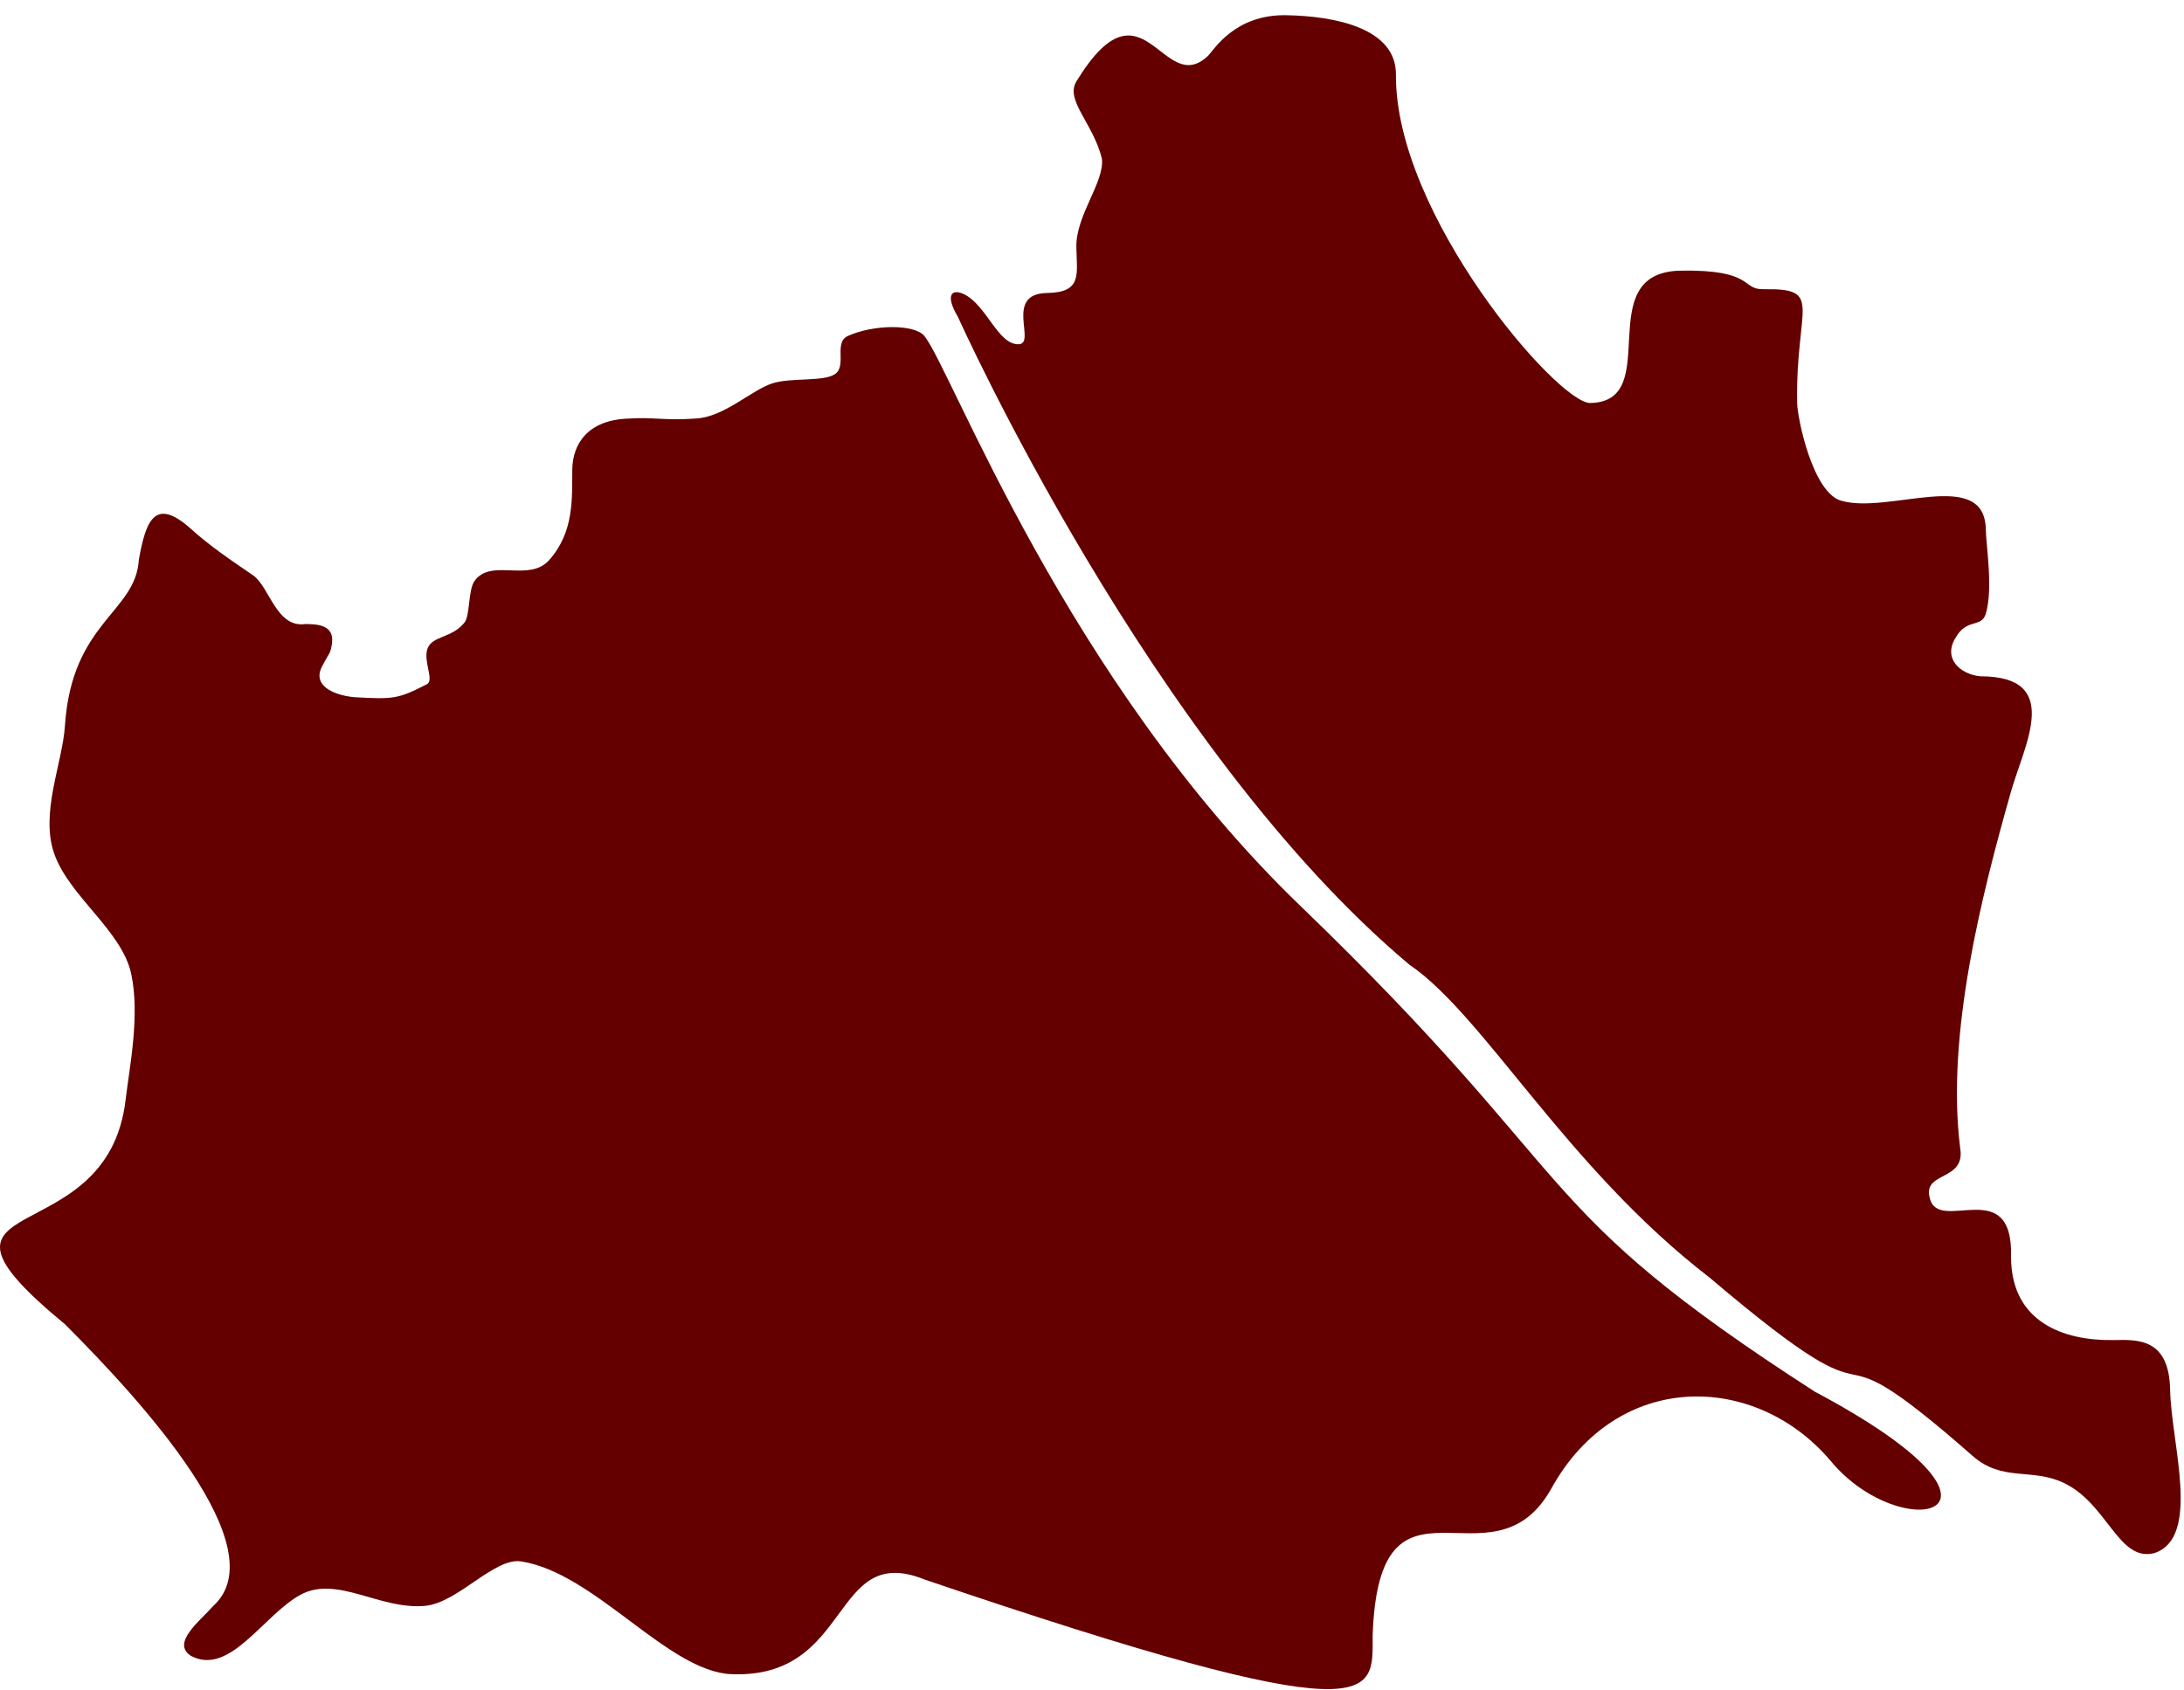
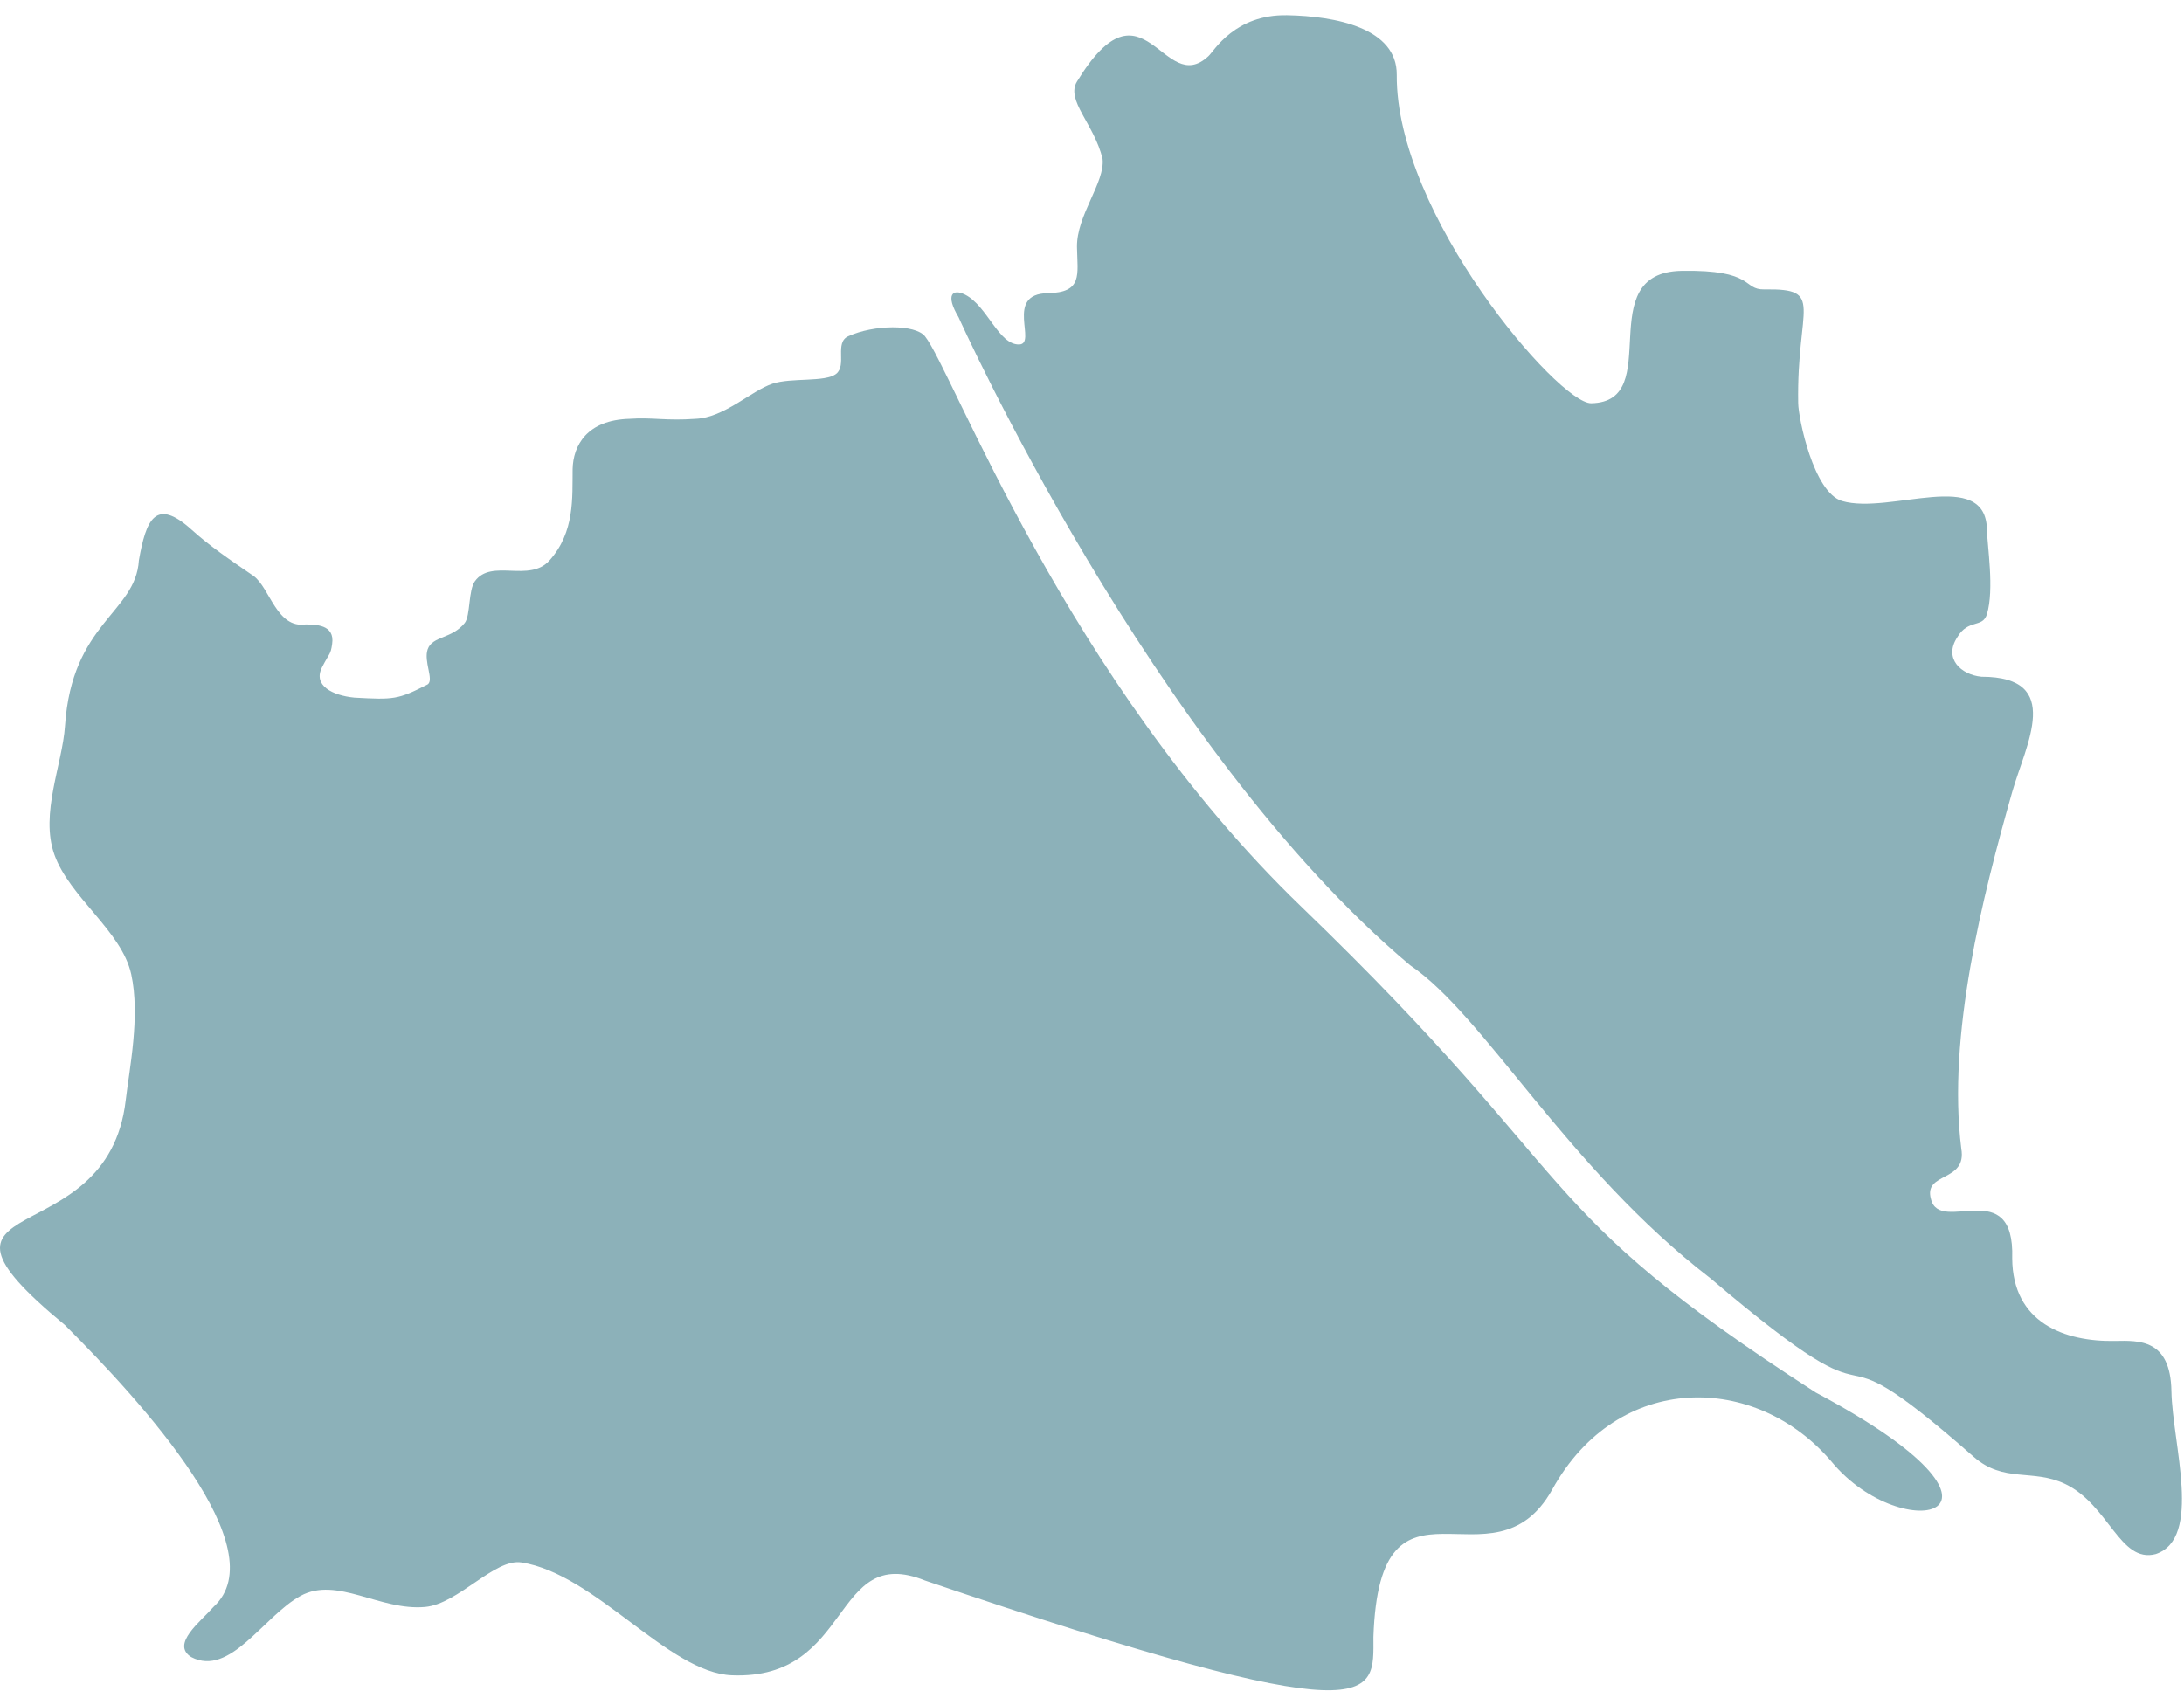
- <svg xmlns="http://www.w3.org/2000/svg" width="932" height="721" viewBox="0 0 932 721" fill="none">
-   <path d="M919.397 662.911C904.009 666.944 899.453 641.798 880.608 632.928C866.868 626.462 854.534 632.637 841.819 621.467C768.09 556.699 815.932 618.721 729.462 545.263C668.225 498.08 633.241 433.29 601.346 411.694C491.254 319.141 408.802 135.289 408.802 135.289C403.097 125.749 406.226 122.989 411.575 125.676C421.098 130.472 425.868 147.092 434.622 146.939C442.554 146.801 428.203 125.386 446.827 125.061C461.887 124.799 459.529 117.224 459.324 105.459C459.086 91.82 471.389 77.8 470.227 67.741C466.625 52.785 454.428 42.798 459.324 34.782C487.921 -12.085 496.086 42.117 515.454 23.879C517.924 21.528 526.728 6.1 548.89 6.493C569.694 6.861 595.862 11.97 595.705 31.895C595.238 91.508 664.777 172.254 678.634 172.012C710.516 171.456 678.173 116.212 717.192 115.531C748.626 114.983 742.968 123.62 752.496 123.453C778.669 122.997 766.197 130.572 766.92 172.012C767.034 178.527 773.484 210.159 785.646 213.713C806.016 219.666 846.953 199.212 847.42 225.947C847.541 232.852 850.61 251.312 847.419 261.99C845.547 268.074 839.458 263.862 834.774 271.82C828.817 280.908 836.355 287.824 845.078 288.67C880.402 288.669 863.917 317.68 858.192 337.819C845.578 382.184 830.431 441.765 836.473 489.947C838.989 504.457 820.257 499.777 823.536 511.478C827.282 526.925 859.311 500.713 858.191 536.754C858.373 564.371 880.601 572.374 902.014 572C912.169 571.823 925.7 571.041 926.09 593.39C926.48 615.74 939.46 656.227 919.397 662.911Z" fill="#640000" />
-   <path d="M59.232 239.052C62.258 221.811 66.249 211.986 81.71 225.946C89.373 232.863 97.851 238.661 108.153 245.683C115.171 250.833 117.988 268.228 130.416 266.356C134.274 266.491 142.911 266.185 141.656 274.705C140.96 279.443 140.638 278.198 137.35 284.637C133.382 292.404 141.757 296.649 151.123 297.584C167.983 298.52 169.727 298.44 182.399 291.939C185.188 289.995 180.585 282.167 182.399 276.959C184.393 271.247 192.786 272.556 198.213 265.725C200.661 262.646 199.702 251.851 202.537 247.933C209.652 238.118 225.72 248.766 234.383 239.037C245.188 226.906 244.069 212.334 244.218 200.186C244.416 190.039 250.306 179.123 268.571 178.654C278.287 177.961 284.025 179.59 296.67 178.654C308.847 178.185 320.345 166.703 329.453 163.675C337.52 160.992 351.971 163.151 356.616 159.461C361.314 155.732 355.786 146.165 361.768 143.431C372.649 138.458 390.275 138.249 394.482 143.431C406.071 157.706 454.827 290.245 554.99 386.747C678.203 505.454 649.958 513.753 774.351 593.967C873.186 646.523 811.803 660.811 781.038 623.378C748.937 585.678 690.083 584.609 661.995 635.41C636.581 680.865 588.428 619.368 585.753 698.245C585.753 723.99 591.104 741.025 394.48 674.181C354.449 658.076 364.07 716.704 312.124 714.611C285.006 713.518 253.947 671.397 222.408 666.482C210.882 664.686 195.474 684.204 181.253 685.472C162.019 687.183 143.724 672.273 128.225 680.725C112.316 689.402 98.15 715.532 81.529 706.831C72.824 701.293 85.486 691.8 91.027 685.472C117.937 660.96 60.95 598.466 27.709 565.24C-44.268 505.861 45.816 536.904 53.612 469.35C55.132 456.177 59.896 433.371 55.954 415.519C51.891 397.12 29.631 382.695 23.18 364.499C17.001 347.094 26.643 325.93 27.718 309.732C30.648 265.501 57.827 261.52 59.232 239.052Z" fill="#640000" />
+ <svg xmlns="http://www.w3.org/2000/svg" width="624" height="483" viewBox="0 0 624 483" fill="none">
+   <path d="M615.92 444.096C605.612 446.797 602.559 429.951 589.935 424.01C580.73 419.678 572.468 423.815 563.949 416.331C514.557 372.942 546.607 414.492 488.68 365.281C447.656 333.672 424.219 290.269 402.853 275.801C329.1 213.798 273.864 90.633 273.864 90.633C270.042 84.241 272.138 82.393 275.722 84.193C282.101 87.406 285.297 98.539 291.161 98.437C296.475 98.344 286.861 83.998 299.338 83.781C309.426 83.605 307.847 78.53 307.709 70.649C307.55 61.511 315.792 52.12 315.014 45.381C312.6 35.361 304.429 28.671 307.709 23.301C326.867 -8.096 332.337 28.215 345.312 15.997C346.967 14.422 352.864 4.086 367.711 4.35C381.648 4.596 399.178 8.019 399.073 21.367C398.76 61.303 445.346 115.396 454.629 115.234C475.987 114.861 454.32 77.853 480.459 77.396C501.518 77.029 497.728 82.815 504.11 82.704C521.644 82.398 513.289 87.472 513.773 115.234C513.85 119.599 518.171 140.789 526.318 143.17C539.965 147.158 567.389 133.456 567.702 151.366C567.782 155.992 569.839 168.358 567.701 175.512C566.447 179.588 562.367 176.766 559.23 182.097C555.239 188.185 560.289 192.818 566.133 193.385C589.797 193.385 578.753 212.819 574.918 226.311C566.467 256.031 556.32 295.946 560.368 328.224C562.054 337.944 549.504 334.809 551.701 342.648C554.211 352.996 575.667 335.436 574.917 359.581C575.039 378.082 589.93 383.443 604.275 383.193C611.078 383.074 620.143 382.55 620.404 397.522C620.665 412.495 629.361 439.618 615.92 444.096Z" fill="#005264" fill-opacity="0.45" />
+   <path d="M39.68 160.145C41.708 148.595 44.382 142.013 54.739 151.365C59.873 155.999 65.552 159.883 72.454 164.587C77.155 168.037 79.042 179.69 87.368 178.437C89.953 178.527 95.738 178.322 94.898 184.029C94.431 187.204 94.216 186.37 92.013 190.683C89.355 195.887 94.966 198.73 101.24 199.357C112.534 199.984 113.703 199.93 122.193 195.575C124.06 194.273 120.977 189.029 122.193 185.54C123.528 181.713 129.15 182.59 132.786 178.014C134.426 175.951 133.784 168.719 135.683 166.095C140.449 159.52 151.214 166.653 157.017 160.135C164.256 152.008 163.506 142.246 163.606 134.108C163.739 127.31 167.684 119.997 179.92 119.683C186.43 119.219 190.273 120.31 198.745 119.683C206.902 119.369 214.605 111.677 220.706 109.648C226.11 107.851 235.791 109.298 238.903 106.826C242.051 104.327 238.347 97.918 242.355 96.087C249.644 92.755 261.452 92.616 264.27 96.087C272.034 105.65 304.696 194.44 371.798 259.089C454.34 338.612 435.418 344.172 518.751 397.909C584.963 433.117 543.841 442.689 523.231 417.612C501.726 392.356 462.299 391.64 443.482 425.672C426.457 456.123 394.198 414.925 392.406 467.766C392.406 485.013 395.991 496.426 264.269 451.645C237.452 440.856 243.897 480.132 209.098 478.731C190.93 477.998 170.123 449.781 148.995 446.488C141.274 445.285 130.952 458.36 121.424 459.21C108.54 460.356 96.283 450.368 85.9 456.029C75.242 461.842 65.753 479.347 54.618 473.518C48.786 469.808 57.269 463.449 60.98 459.21C79.008 442.789 40.832 400.923 18.563 378.664C-29.656 338.885 30.693 359.682 35.916 314.426C36.934 305.601 40.125 290.323 37.484 278.363C34.762 266.037 19.85 256.374 15.529 244.184C11.389 232.524 17.848 218.346 18.568 207.495C20.532 177.864 38.739 175.197 39.68 160.145Z" fill="#005264" fill-opacity="0.45" />
</svg>
